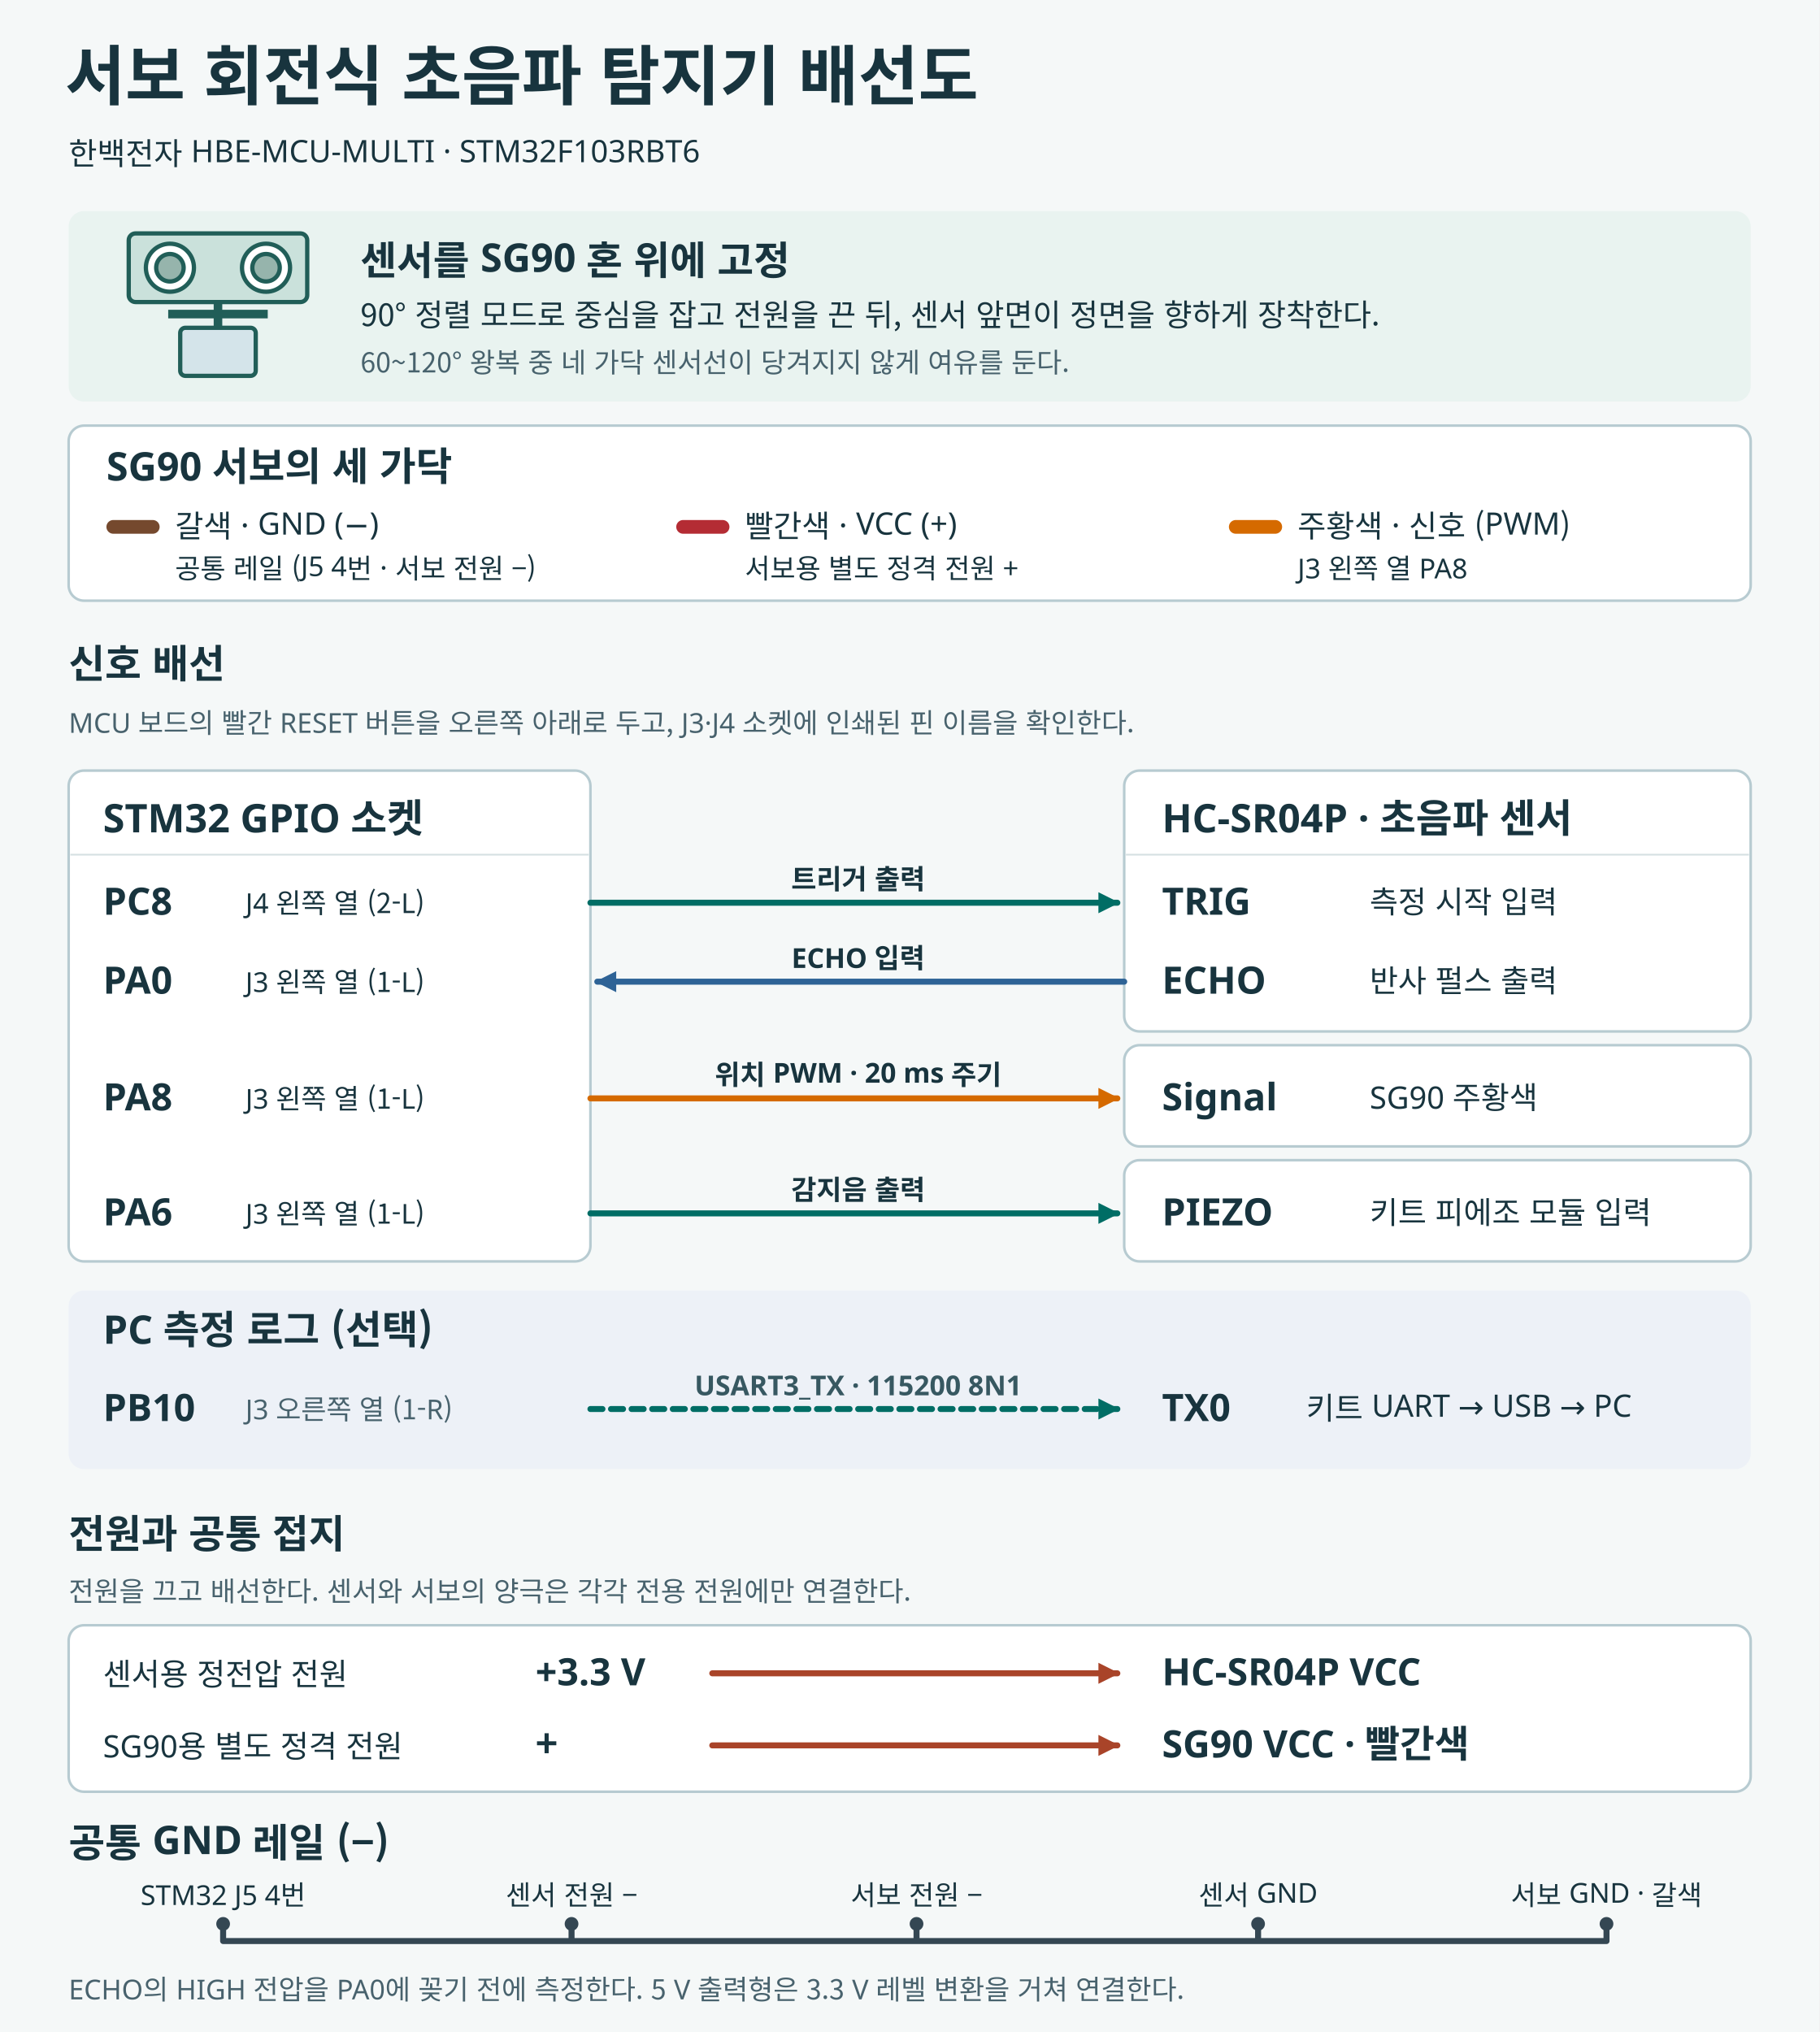
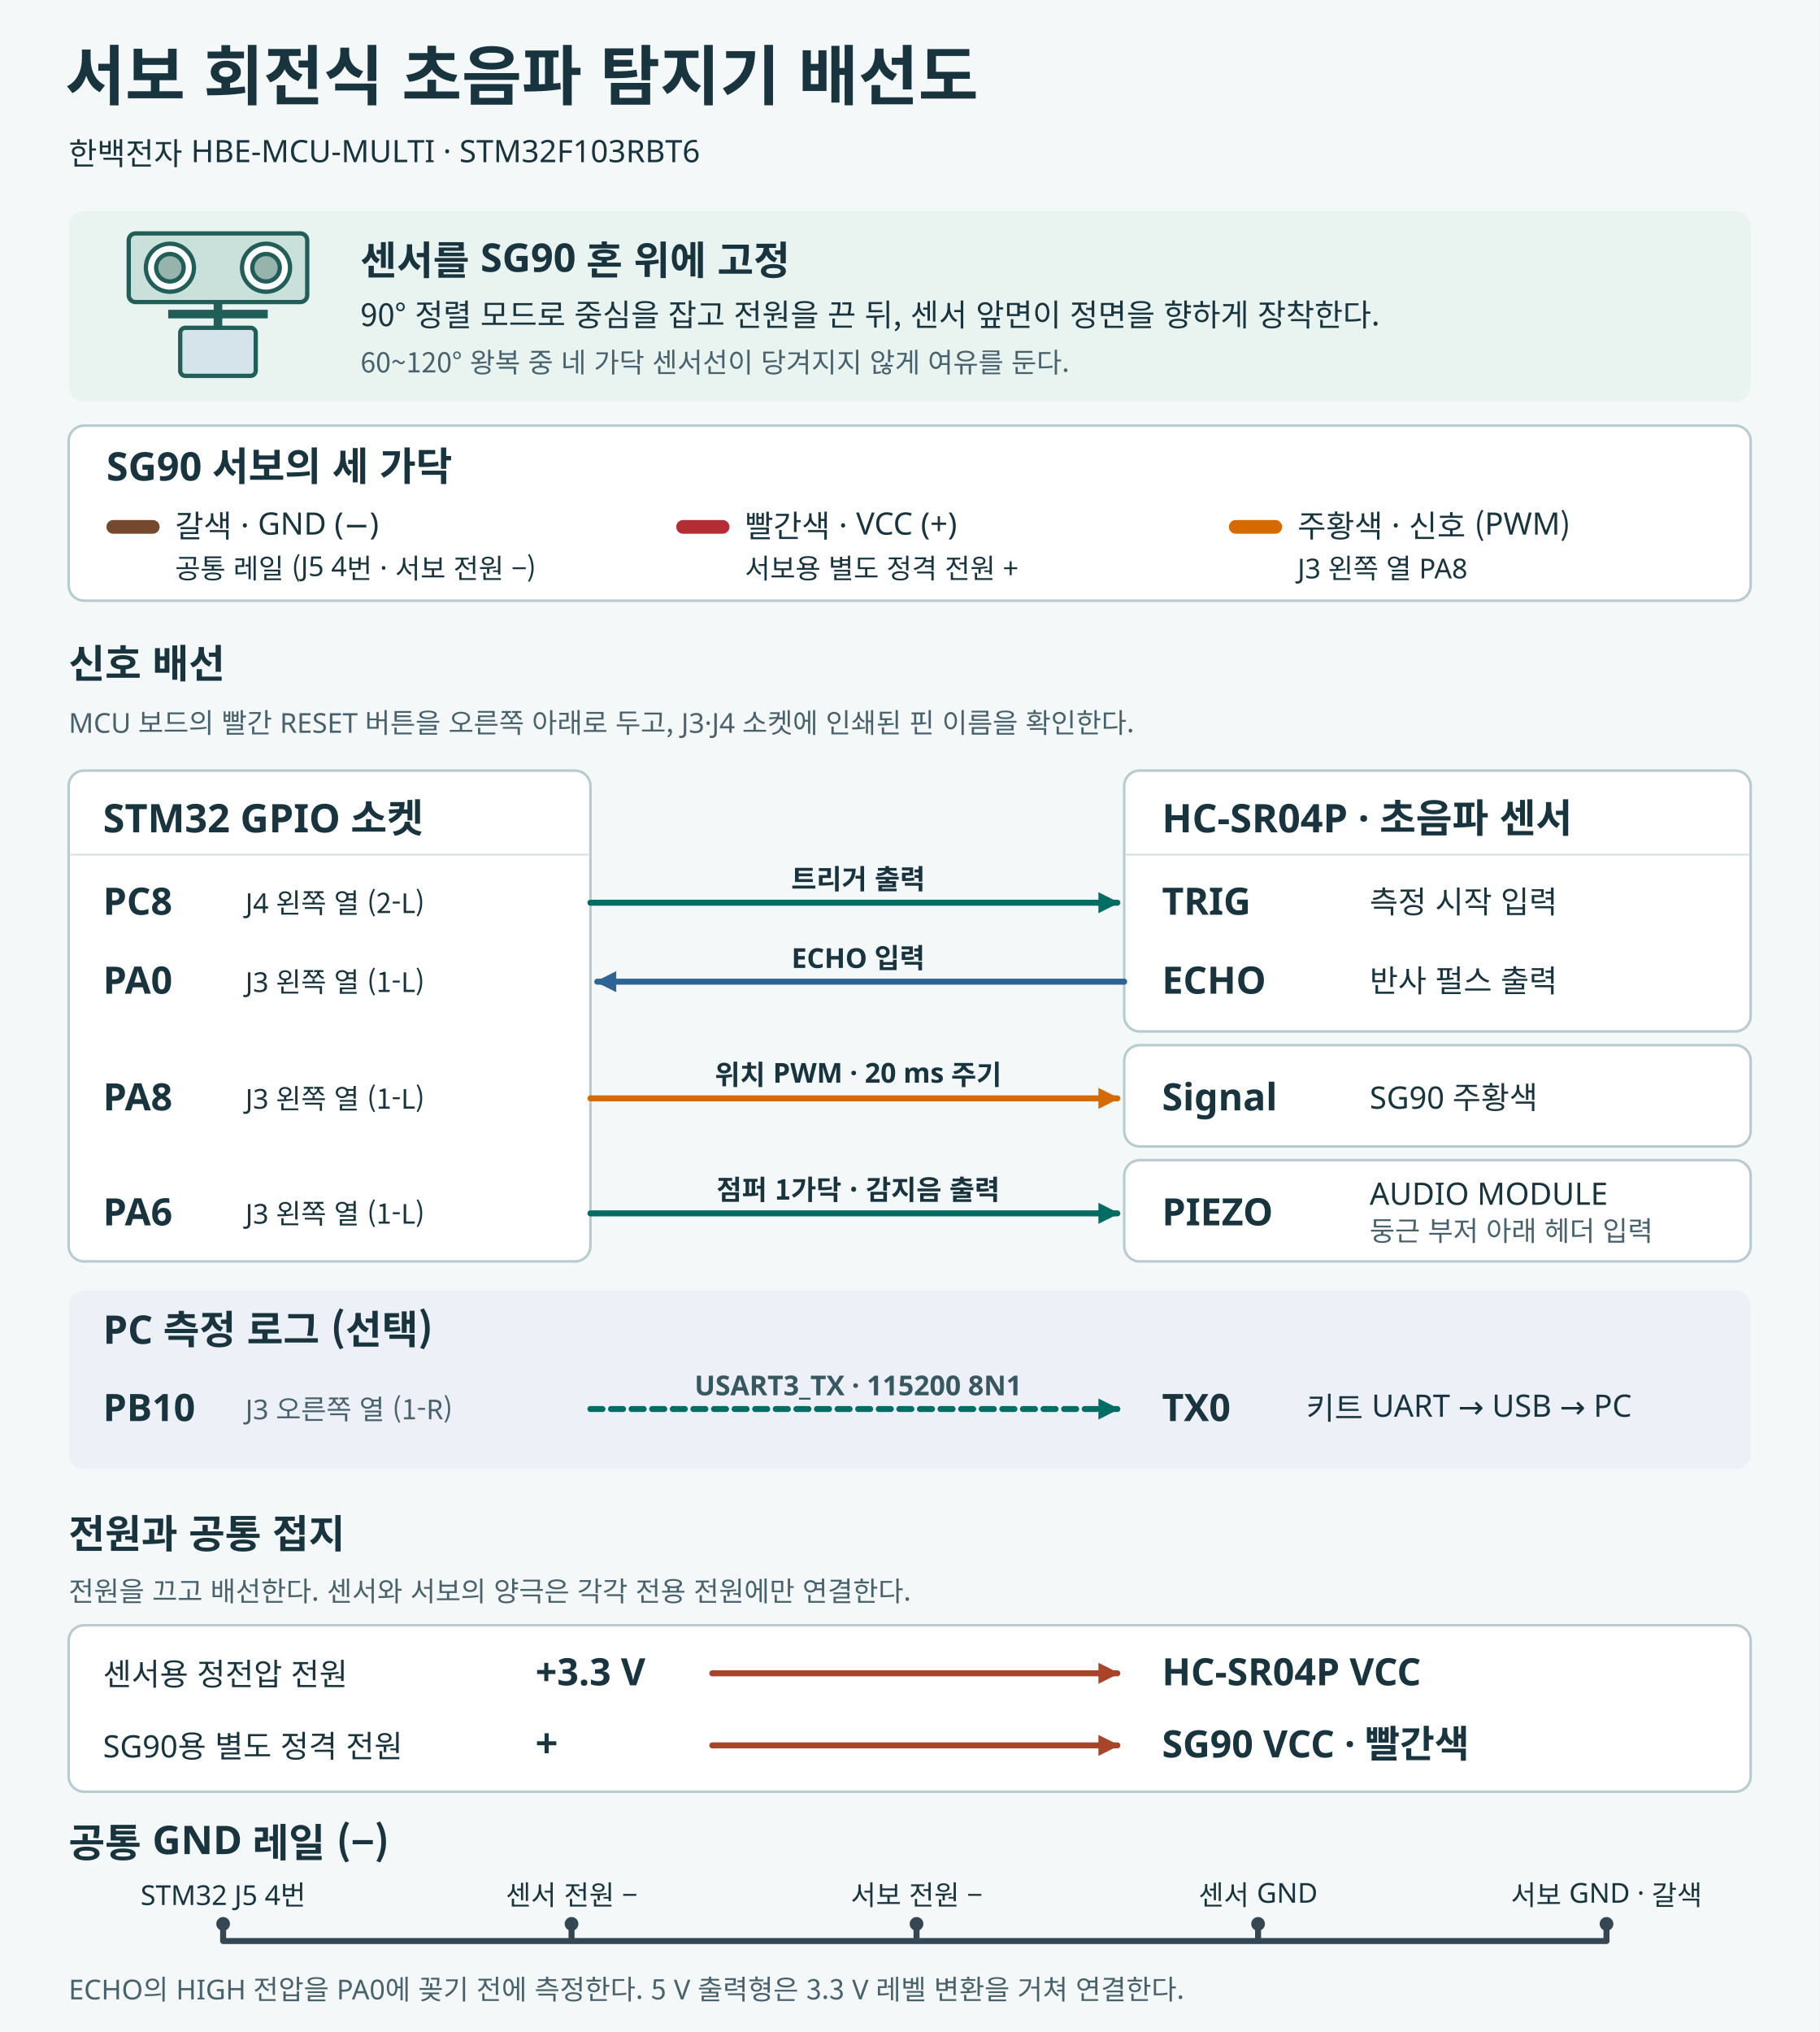
<svg xmlns="http://www.w3.org/2000/svg" width="1060" height="1184" viewBox="0 0 1060 1184" role="img" aria-labelledby="title desc" xml:lang="ko">
  <defs>
    <style>
      text { font-family: "Malgun Gothic", "Apple SD Gothic Neo", "Noto Sans KR", sans-serif; fill: #18343e; }
      .title { font-size: 38px; font-weight: 700; }
      .section { font-size: 23px; font-weight: 700; }
      .pin { font-size: 22px; font-weight: 700; }
      .body { font-size: 18px; }
      .note { font-size: 16px; fill: #48626d; }
      .signal { font-size: 16px; font-weight: 700; fill: #375861; text-anchor: middle; }
      .panel { fill: white; stroke: #b7cbd1; stroke-width: 1.5; }
      .net { fill: none; stroke-width: 3.5; stroke-linecap: round; }
    </style>
    <marker id="drive" viewBox="0 0 10 10" markerWidth="3.5" markerHeight="3.5" refX="9" refY="5" orient="auto">
      <path d="M0 0 L10 5 L0 10 Z" fill="#006d65" />
    </marker>
    <marker id="pwm" viewBox="0 0 10 10" markerWidth="3.5" markerHeight="3.5" refX="9" refY="5" orient="auto">
      <path d="M0 0 L10 5 L0 10 Z" fill="#d56a00" />
    </marker>
    <marker id="echo" viewBox="0 0 10 10" markerWidth="3.5" markerHeight="3.5" refX="9" refY="5" orient="auto">
      <path d="M0 0 L10 5 L0 10 Z" fill="#2e6396" />
    </marker>
    <marker id="power" viewBox="0 0 10 10" markerWidth="3.5" markerHeight="3.5" refX="9" refY="5" orient="auto">
      <path d="M0 0 L10 5 L0 10 Z" fill="#a94429" />
    </marker>
  </defs>
  <rect width="1060" height="1184" fill="#f5f8f8" />
  <text x="38" y="58" class="title">서보 회전식 초음파 탐지기 배선도</text>
  <text x="40" y="96" class="body">한백전자 HBE-MCU-MULTI · STM32F103RBT6</text>
  <rect x="40" y="123" width="980" height="111" rx="9" fill="#e9f3f0" />
  <g stroke="#215e58" stroke-width="2.5">
    <rect x="75" y="136" width="104" height="40" rx="4" fill="#cae1db" />
    <circle cx="99" cy="156" r="14" fill="#fff" />
    <circle cx="155" cy="156" r="14" fill="#fff" />
    <circle cx="99" cy="156" r="8" fill="#96b4ac" />
    <circle cx="155" cy="156" r="8" fill="#96b4ac" />
    <path d="M127 176 V191" stroke-width="5" />
    <path d="M98 183 H156" stroke-width="5" />
    <rect x="105" y="191" width="44" height="28" rx="3" fill="#d4e4ea" />
  </g>
  <text x="210" y="160" class="section">센서를 SG90 혼 위에 고정</text>
  <text x="210" y="190" class="body">90° 정렬 모드로 중심을 잡고 전원을 끈 뒤, 센서 앞면이 정면을 향하게 장착한다.</text>
  <text x="210" y="217" class="note">60~120° 왕복 중 네 가닥 센서선이 당겨지지 않게 여유를 둔다.</text>
  <rect x="40" y="248" width="980" height="102" rx="9" class="panel" />
  <text x="62" y="280" class="section">SG90 서보의 세 가닥</text>
  <g stroke-width="8" stroke-linecap="round">
    <path d="M66 307 h23" stroke="#75492e" />
    <path d="M398 307 h23" stroke="#b42c34" />
    <path d="M720 307 h23" stroke="#d56a00" />
  </g>
  <g class="body">
    <text x="102" y="313">갈색 · GND (−)</text>
    <text x="434" y="313">빨간색 · VCC (+)</text>
    <text x="756" y="313">주황색 · 신호 (PWM)</text>
  </g>
  <g class="note">
    <text x="102" y="337">공통 레일 (J5 4번 · 서보 전원 −)</text>
    <text x="434" y="337">서보용 별도 정격 전원 +</text>
    <text x="756" y="337">J3 왼쪽 열 PA8</text>
  </g>
  <g transform="translate(0 114)">
    <text x="40" y="281" class="section">신호 배선</text>
    <text x="40" y="313" class="note">MCU 보드의 빨간 RESET 버튼을 오른쪽 아래로 두고, J3·J4 소켓에 인쇄된 핀 이름을 확인한다.</text>
    <rect x="40" y="335" width="304" height="286" rx="9" class="panel" />
    <text x="60" y="371" class="section">STM32 GPIO 소켓</text>
    <path d="M41 384 H343" stroke="#d5e0e2" />
    <g class="pin">
      <text x="60" y="419">PC8</text>
      <text x="60" y="465">PA0</text>
      <text x="60" y="533">PA8</text>
      <text x="60" y="600">PA6</text>
    </g>
    <g class="note">
      <text x="143" y="418">J4 왼쪽 열 (2-L)</text>
      <text x="143" y="464">J3 왼쪽 열 (1-L)</text>
      <text x="143" y="532">J3 왼쪽 열 (1-L)</text>
      <text x="143" y="599">J3 왼쪽 열 (1-L)</text>
    </g>
    <rect x="655" y="335" width="365" height="152" rx="9" class="panel" />
    <text x="677" y="371" class="section">HC-SR04P · 초음파 센서</text>
    <path d="M656 384 H1019" stroke="#d5e0e2" />
    <text x="677" y="419" class="pin">TRIG</text>
    <text x="798" y="418" class="body">측정 시작 입력</text>
    <text x="677" y="465" class="pin">ECHO</text>
    <text x="798" y="464" class="body">반사 펄스 출력</text>
    <rect x="655" y="495" width="365" height="59" rx="9" class="panel" />
    <text x="677" y="533" class="pin">Signal</text>
    <text x="798" y="532" class="body">SG90 주황색</text>
    <rect x="655" y="562" width="365" height="59" rx="9" class="panel" />
    <text x="677" y="600" class="pin">PIEZO</text>
-     <text x="798" y="599" class="body">키트 피에조 모듈 입력</text>
+     <text x="798" y="588" class="body">AUDIO MODULE</text>
+     <text x="798" y="609" class="note">둥근 부저 아래 헤더 입력</text>
    <g class="net" stroke="#006d65" marker-end="url(#drive)">
      <path d="M344 412 H651" />
      <path d="M344 593 H651" />
    </g>
    <path d="M344 526 H651" class="net" stroke="#d56a00" marker-end="url(#pwm)" />
    <path d="M655 458 H348" class="net" stroke="#2e6396" marker-end="url(#echo)" />
    <g class="signal">
      <text x="500" y="404">트리거 출력</text>
      <text x="500" y="450">ECHO 입력</text>
      <text x="500" y="518">위치 PWM · 20 ms 주기</text>
-       <text x="500" y="585">감지음 출력</text>
+       <text x="500" y="585">점퍼 1가닥 · 감지음 출력</text>
    </g>
    <rect x="40" y="638" width="980" height="104" fill="#edf1f7" rx="9" />
    <text x="60" y="669" class="section">PC 측정 로그 (선택)</text>
    <text x="60" y="714" class="pin">PB10</text>
    <text x="143" y="713" class="note">J3 오른쪽 열 (1-R)</text>
    <path d="M344 707 H651" class="net" stroke="#006d65" stroke-dasharray="7 5" marker-end="url(#drive)" />
    <text x="500" y="699" class="signal">USART3_TX · 115200 8N1</text>
    <text x="677" y="714" class="pin">TX0</text>
    <text x="761" y="713" class="body">키트 UART → USB → PC</text>
    <text x="40" y="788" class="section">전원과 공통 접지</text>
    <text x="40" y="819" class="note">전원을 끄고 배선한다. 센서와 서보의 양극은 각각 전용 전원에만 연결한다.</text>
    <rect x="40" y="833" width="980" height="97" rx="9" class="panel" />
    <text x="60" y="868" class="body">센서용 정전압 전원</text>
    <text x="312" y="868" class="pin">+3.3 V</text>
    <text x="60" y="910" class="body">SG90용 별도 정격 전원</text>
    <text x="312" y="910" class="pin">+</text>
    <g class="net" stroke="#a94429" marker-end="url(#power)">
      <path d="M415 861 H651" />
      <path d="M415 903 H651" />
    </g>
    <text x="677" y="868" class="pin">HC-SR04P VCC</text>
    <text x="677" y="910" class="pin">SG90 VCC · 빨간색</text>
    <text x="40" y="968" class="section">공통 GND 레일 (−)</text>
    <g class="note" text-anchor="middle">
      <text x="130" y="996">STM32 J5 4번</text>
      <text x="333" y="996">센서 전원 −</text>
      <text x="534" y="996">서보 전원 −</text>
      <text x="733" y="996">센서 GND</text>
      <text x="936" y="996">서보 GND · 갈색</text>
    </g>
    <path d="M130 1017 H936 M130 1007 V1017 M333 1007 V1017 M534 1007 V1017 M733 1007 V1017 M936 1007 V1017" class="net" stroke="#344753" />
    <g fill="#344753">
      <circle cx="130" cy="1007" r="4" />
      <circle cx="333" cy="1007" r="4" />
      <circle cx="534" cy="1007" r="4" />
      <circle cx="733" cy="1007" r="4" />
      <circle cx="936" cy="1007" r="4" />
    </g>
    <text x="40" y="1051" class="note">ECHO의 HIGH 전압을 PA0에 꽂기 전에 측정한다. 5 V 출력형은 3.3 V 레벨 변환을 거쳐 연결한다.</text>
  </g>
</svg>
